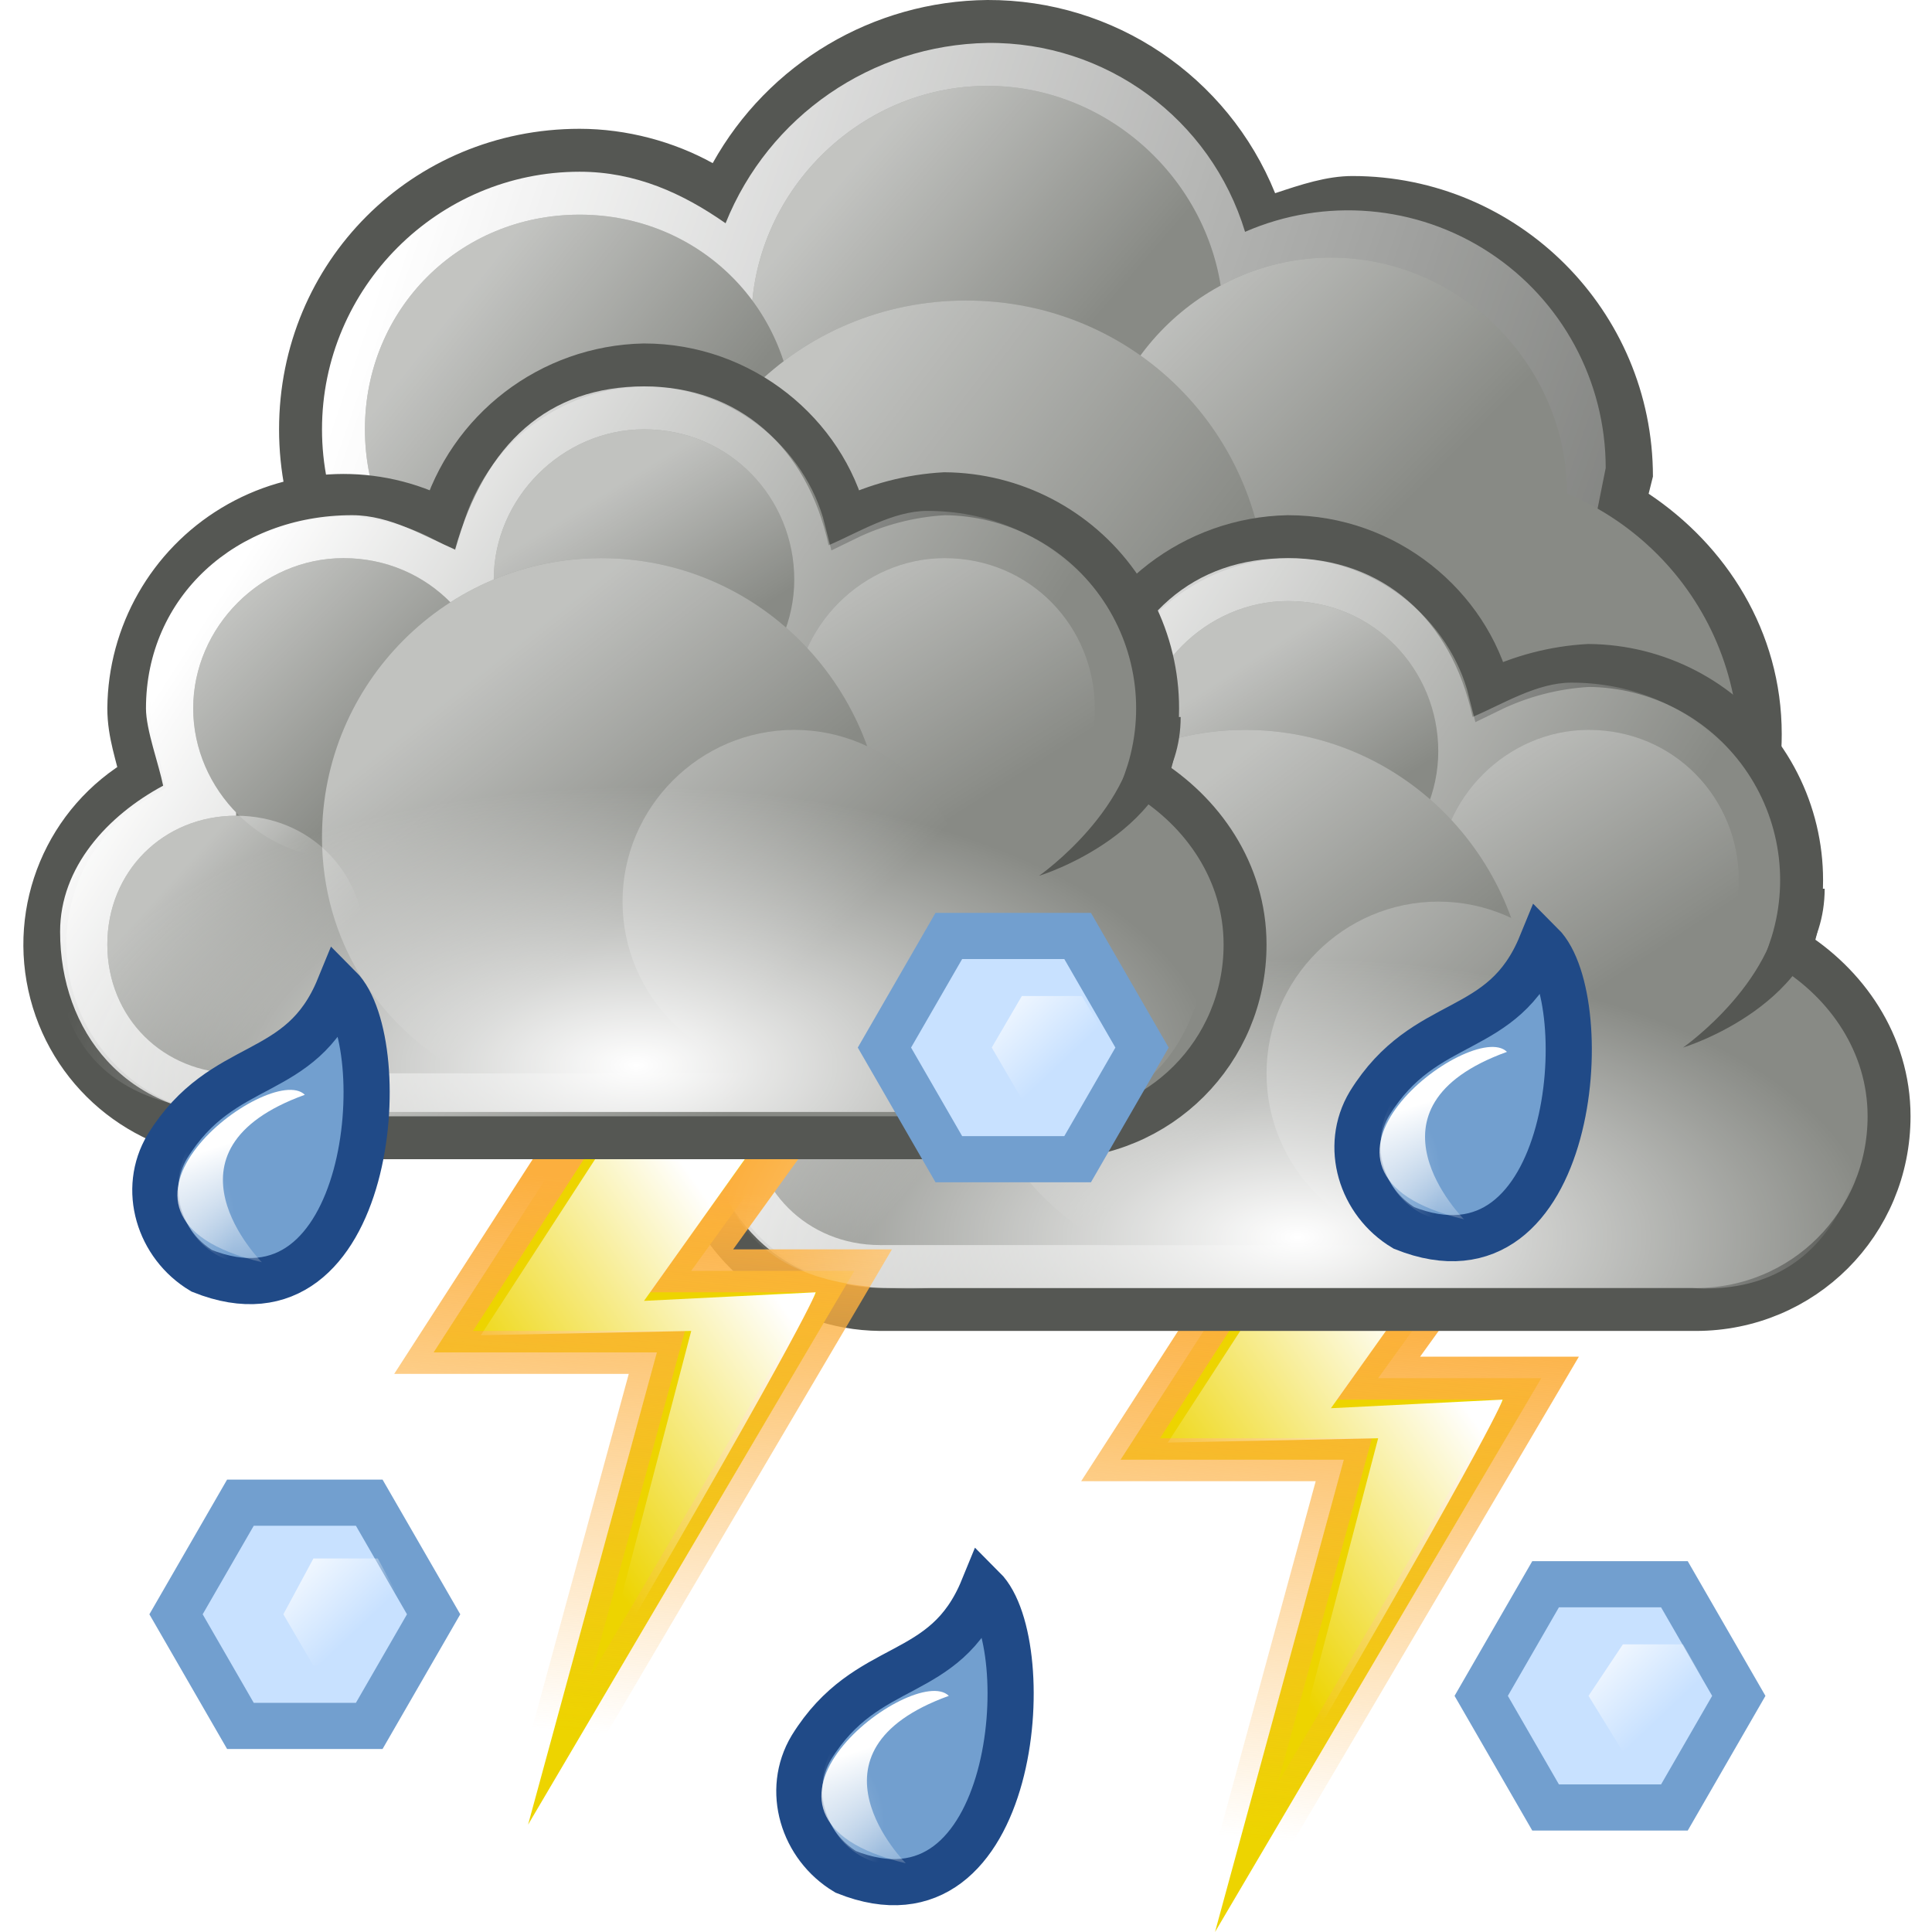
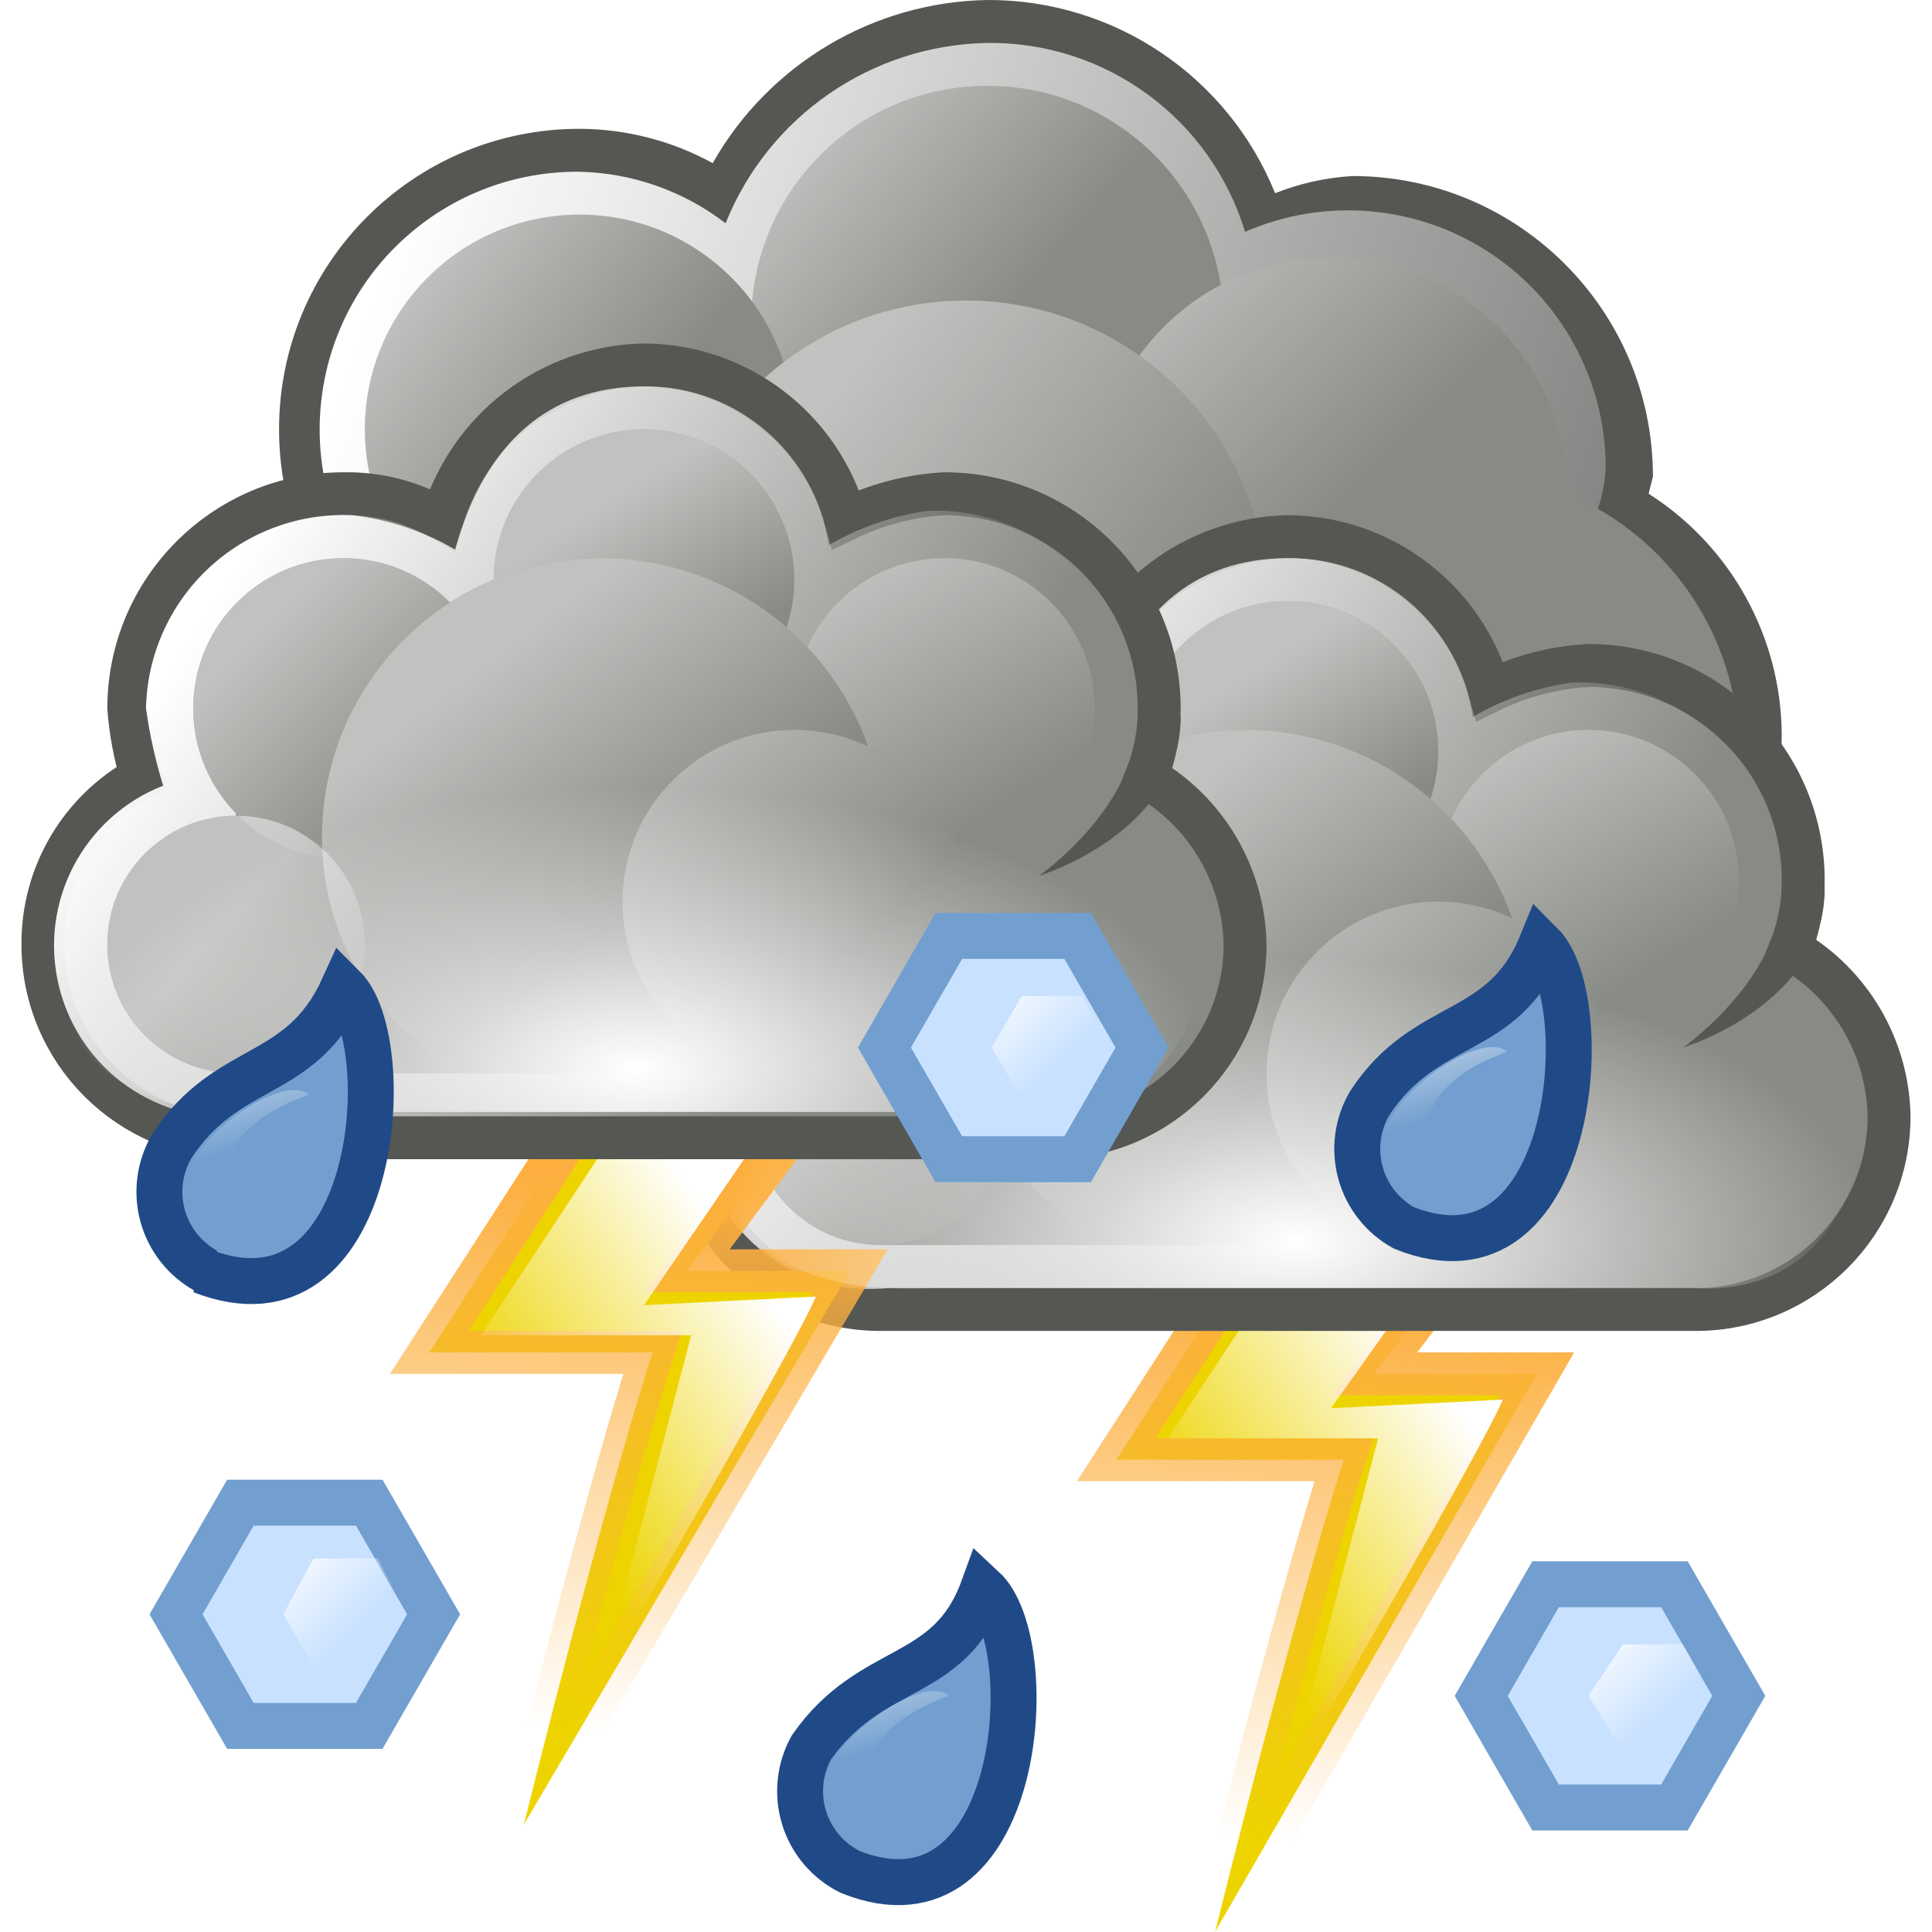
- <svg xmlns="http://www.w3.org/2000/svg" xml:space="preserve" id="svg1306" x="0" y="0" style="enable-background:new 0 0 45 45" version="1.1" viewBox="0 0 45 45">
-   <style>.st2,.st9{fill:#888a85}.st9{stroke:#555753;stroke-miterlimit:2}.st16{fill-rule:evenodd;clip-rule:evenodd;fill:#555753}.st29,.st36{fill:#729fcf;stroke:#204a87;stroke-width:1.075;stroke-miterlimit:2}.st36{fill:#c8e1ff;stroke:#729fcf}</style>
-   <g id="layer1_33_">
-     <g id="g12825_3_" transform="translate(-287 245)">
-       <path id="path12827_3_" d="M310-245a7.4 7.4 0 0 0-6.4 3.8c-.9-.5-2-.8-3.1-.8-3.9 0-7 3.1-7 7s3.1 7 7 7c2.4 0 4.4-1.3 5.7-3.2 1.1.7 2.4 1.2 3.8 1.2.9 0 1.8-.2 2.6-.5a7 7 0 0 0 2 2.2l-.1.4c0 3.9 3.1 7 7 7s7-3.1 7-7c0-2.4-1.3-4.4-3.1-5.6l.1-.4a7 7 0 0 0-7-7c-.6 0-1.2.2-1.8.4a7.2 7.2 0 0 0-6.7-4.5z" style="fill:#555753" />
-       <linearGradient id="path12829_1_" x1="801.1" x2="838.9" y1="-188.2" y2="-175.2" gradientTransform="translate(-505 -51)" gradientUnits="userSpaceOnUse">
-         <stop offset="0" style="stop-color:#fff" />
-         <stop offset="1" style="stop-color:#fff;stop-opacity:0" />
-       </linearGradient>
-       <path id="path12829_3_" d="M310-244a6.7 6.7 0 0 0-6.1 4.2c-1-.7-2.1-1.2-3.4-1.2-3.3 0-6 2.7-6 6s2.7 6 6 6a6 6 0 0 0 5.4-3.5c1.1.9 2.5 1.5 4.1 1.5 1.1 0 2-.3 2.9-.8.4 1 1.1 1.8 1.9 2.4-.2.6-.4 1.2-.4 1.8a6.5 6.5 0 1 0 13 0c0-2.4-1.3-4.3-3.2-5.5l.2-1a6 6 0 0 0-8.4-5.5 6.2 6.2 0 0 0-6-4.4z" style="fill:url(#path12829_1_)" />
-       <path id="path12831_3_" d="M327.5-227.5a6.5 6.5 0 1 1-13 0 6.5 6.5 0 1 1 13 0z" class="st2" />
-       <g id="g12833_3_">
-         <path id="path12835_3_" d="M315.5-237.5c0 3-2.5 5.5-5.5 5.5s-5.5-2.5-5.5-5.5 2.5-5.5 5.5-5.5 5.5 2.5 5.5 5.5z" class="st2" />
-         <linearGradient id="path12837_1_" x1="839.5" x2="845.2" y1="-161.8" y2="-156.9" gradientTransform="matrix(.883 0 0 .883 -434.7 -97.9)" gradientUnits="userSpaceOnUse">
-           <stop offset="0" style="stop-color:#fff" />
-           <stop offset="1" style="stop-color:#fff;stop-opacity:0" />
-         </linearGradient>
-         <path id="path12837_3_" d="M315.5-237.5c0 3-2.5 5.5-5.5 5.5s-5.5-2.5-5.5-5.5 2.5-5.5 5.5-5.5 5.5 2.5 5.5 5.5z" style="opacity:.494;fill:url(#path12837_1_);enable-background:new" />
-       </g>
-       <g id="g12839_3_">
-         <path id="path12841_3_" d="M323.5-233.5c0 3-2.5 5.5-5.5 5.5s-5.5-2.5-5.5-5.5 2.5-5.5 5.5-5.5 5.5 2.5 5.5 5.5z" class="st2" />
-         <linearGradient id="path12843_1_" x1="838.6" x2="844.6" y1="-167" y2="-161.1" gradientTransform="matrix(.912 0 0 .912 -451 -85.8)" gradientUnits="userSpaceOnUse">
-           <stop offset="0" style="stop-color:#fff" />
-           <stop offset="1" style="stop-color:#fff;stop-opacity:0" />
-         </linearGradient>
-         <path id="path12843_3_" d="M323.5-233.5c0 3-2.5 5.5-5.5 5.5s-5.5-2.5-5.5-5.5 2.5-5.5 5.5-5.5 5.5 2.5 5.5 5.5z" style="opacity:.494;fill:url(#path12843_1_);enable-background:new" />
-       </g>
-       <g id="g12845_3_">
-         <path id="path12847_3_" d="M305.5-235c0 2.8-2.2 5-5 5s-5-2.2-5-5 2.2-5 5-5 5 2.2 5 5z" class="st2" />
-         <linearGradient id="path12849_1_" x1="777.6" x2="782" y1="-211.6" y2="-208.1" gradientTransform="matrix(1.143 0 0 1.143 -591.4 4.3)" gradientUnits="userSpaceOnUse">
-           <stop offset="0" style="stop-color:#fff" />
-           <stop offset="1" style="stop-color:#fff;stop-opacity:0" />
-         </linearGradient>
-         <path id="path12849_3_" d="M305.5-235c0 2.8-2.2 5-5 5s-5-2.2-5-5 2.2-5 5-5 5 2.2 5 5z" style="opacity:.494;fill:url(#path12849_1_);enable-background:new" />
-       </g>
-       <g id="g12851_3_">
-         <path id="path12853_3_" d="M316.5-231c0 3.9-3.1 7-7 7s-7-3.1-7-7 3.1-7 7-7 7 3.1 7 7z" class="st2" />
-         <linearGradient id="path12855_1_" x1="802.1" x2="809.7" y1="-190.8" y2="-185" gradientTransform="matrix(1.039 0 0 1.039 -528.4 -36.5)" gradientUnits="userSpaceOnUse">
-           <stop offset="0" style="stop-color:#fff" />
-           <stop offset="1" style="stop-color:#fff;stop-opacity:0" />
-         </linearGradient>
-         <path id="path12855_3_" d="M316.5-231c0 3.9-3.1 7-7 7s-7-3.1-7-7 3.1-7 7-7 7 3.1 7 7z" style="opacity:.494;fill:url(#path12855_1_);enable-background:new" />
-       </g>
-     </g>
-     <g id="g11177_3_" transform="translate(208.9 357.9)">
-       <linearGradient id="path11179_1_" x1="-609.2" x2="-610.3" y1="-124.5" y2="-111.8" gradientTransform="translate(431.5 -203.2)" gradientUnits="userSpaceOnUse">
-         <stop offset="0" style="stop-color:#fcaf3e" />
-         <stop offset="1" style="stop-color:#fcaf3e;stop-opacity:0" />
-       </linearGradient>
-       <path id="path11179_3_" d="m-173.7-330.1-3.1 4.3h3.8l-7.6 12.9 3-11h-5.2l4-6.2h5.1z" style="fill-rule:evenodd;clip-rule:evenodd;fill:#edd400;stroke:url(#path11179_1_)" />
-       <linearGradient id="path11181_1_" x1="-607" x2="-612.7" y1="-126.6" y2="-122.6" gradientTransform="translate(431.9 -199)" gradientUnits="userSpaceOnUse">
-         <stop offset="0" style="stop-color:#fff" />
-         <stop offset="1" style="stop-color:#fff;stop-opacity:0" />
-       </linearGradient>
-       <path id="path11181_3_" d="m-174.2-330.3-3.7 5.2 4-.2s-.1.5-5 8.9l2.1-8-4.9.1 3.7-5.7 3.8-.3z" style="fill-rule:evenodd;clip-rule:evenodd;fill:url(#path11181_1_)" />
-     </g>
-     <g id="g12857_6_" transform="translate(-215 253)">
-       <path id="path12859_6_" d="M245-240.5a5 5 0 0 0-4.7 3.6 5 5 0 0 0-7.3 4.4c0 .6.2 1.1.3 1.6a4.5 4.5 0 0 0 2.2 8.4h19c2.5 0 4.5-2 4.5-4.5 0-1.7-1-3.1-2.3-3.9a5 5 0 0 0-4.7-6.6 6 6 0 0 0-2.3.6c-.5-2-2.4-3.6-4.7-3.6z" class="st9" />
-       <linearGradient id="path12861_1_" x1="699.3" x2="713.3" y1="-236.5" y2="-227.5" gradientTransform="translate(-464 1)" gradientUnits="userSpaceOnUse">
-         <stop offset="0" style="stop-color:#fff" />
-         <stop offset="1" style="stop-color:#fff;stop-opacity:0" />
-       </linearGradient>
-       <path id="path12861_6_" d="M245-240c-2.2 0-3.7 1.3-4.4 3.8-.7-.3-1.5-.8-2.4-.8-2.7 0-4.8 1.9-4.8 4.5 0 .5.3 1.3.4 1.8-1.3.7-2.4 1.9-2.4 3.4 0 2.3 1.5 4.3 4.3 4.3H254c2.8 0 4.3-1.9 4.3-4.3 0-1.6-1.1-2.7-2.4-3.4a6 6 0 0 0 .5-1.8c0-2.6-2.1-4.6-4.8-4.6-.8 0-1.6.5-2.3.8-.5-2.3-2.1-3.7-4.3-3.7z" style="fill:url(#path12861_1_)" />
-       <path id="path12863_3_" d="M248.5-235.5c0 1.9-1.6 3.5-3.5 3.5s-3.5-1.6-3.5-3.5 1.6-3.5 3.5-3.5c2 0 3.5 1.6 3.5 3.5z" class="st2" />
-       <linearGradient id="path12865_1_" x1="704.7" x2="706.9" y1="-246.4" y2="-243" gradientTransform="matrix(1.057 0 0 1.057 -500.9 22.9)" gradientUnits="userSpaceOnUse">
-         <stop offset="0" style="stop-color:#fff" />
-         <stop offset="1" style="stop-color:#fff;stop-opacity:0" />
-       </linearGradient>
-       <path id="path12865_3_" d="M248.5-235.5c0 1.9-1.6 3.5-3.5 3.5s-3.5-1.6-3.5-3.5 1.6-3.5 3.5-3.5c2 0 3.5 1.6 3.5 3.5z" style="opacity:.478;fill:url(#path12865_1_);enable-background:new" />
-       <path id="rect12867_6_" d="M235.5-233h20v9h-20z" class="st2" />
-       <path id="path12869_6_" d="M238.5-227c0 1.7-1.3 3-3 3s-3-1.3-3-3 1.3-3 3-3 3 1.3 3 3z" class="st2" />
-       <path id="path12871_6_" d="M255.5-232.5c0 1.9-1.6 3.5-3.5 3.5s-3.5-1.6-3.5-3.5 1.6-3.5 3.5-3.5c2 0 3.5 1.6 3.5 3.5z" class="st2" />
-       <linearGradient id="path12873_1_" x1="703.7" x2="707.1" y1="-248" y2="-242.8" gradientTransform="matrix(1.057 0 0 1.057 -493.9 25.9)" gradientUnits="userSpaceOnUse">
-         <stop offset="0" style="stop-color:#fff" />
-         <stop offset="1" style="stop-color:#fff;stop-opacity:0" />
-       </linearGradient>
-       <path id="path12873_6_" d="M255.5-232.5c0 1.9-1.6 3.5-3.5 3.5s-3.5-1.6-3.5-3.5 1.6-3.5 3.5-3.5c2 0 3.5 1.6 3.5 3.5z" style="opacity:.478;fill:url(#path12873_1_);enable-background:new" />
-       <path id="path12875_6_" d="M241.5-232.5c0 1.9-1.6 3.5-3.5 3.5s-3.5-1.6-3.5-3.5 1.6-3.5 3.5-3.5c2 0 3.5 1.6 3.5 3.5z" class="st2" />
-       <linearGradient id="path12877_1_" x1="703.6" x2="707.1" y1="-246.9" y2="-243.4" gradientTransform="matrix(1.057 0 0 1.057 -507.9 25.9)" gradientUnits="userSpaceOnUse">
-         <stop offset="0" style="stop-color:#fff" />
-         <stop offset="1" style="stop-color:#fff;stop-opacity:0" />
-       </linearGradient>
-       <path id="path12877_6_" d="M241.5-232.5c0 1.9-1.6 3.5-3.5 3.5s-3.5-1.6-3.5-3.5 1.6-3.5 3.5-3.5c2 0 3.5 1.6 3.5 3.5z" style="opacity:.478;fill:url(#path12877_1_);enable-background:new" />
-       <path id="path12879_6_" d="M244-236a6.5 6.5 0 0 0-6.5 6.5c0 2.4 1.3 4.3 3.3 5.5h6.5a6.4 6.4 0 0 0 3.3-5.5c-.1-3.6-3-6.5-6.6-6.5z" class="st2" />
-       <linearGradient id="path12881_1_" x1="706.1" x2="710.1" y1="-234.3" y2="-229.1" gradientTransform="translate(-465 1)" gradientUnits="userSpaceOnUse">
-         <stop offset="0" style="stop-color:#fff" />
-         <stop offset="1" style="stop-color:#fff;stop-opacity:0" />
-       </linearGradient>
-       <path id="path12881_6_" d="M244-236a6.5 6.5 0 0 0-6.5 6.5c0 2.4 1.3 4.4 3.3 5.5h6.5a6.4 6.4 0 0 0 3.3-5.5c-.1-3.6-3-6.5-6.6-6.5z" style="opacity:.478;fill:url(#path12881_1_);enable-background:new" />
-       <linearGradient id="path12883_1_" x1="736.3" x2="739.4" y1="-214" y2="-211.2" gradientTransform="matrix(.906 0 0 .906 -433 -34.7)" gradientUnits="userSpaceOnUse">
-         <stop offset="0" style="stop-color:#fff" />
-         <stop offset="1" style="stop-color:#fff;stop-opacity:0" />
-       </linearGradient>
-       <path id="path12883_6_" d="M238.5-227c0 1.7-1.3 3-3 3s-3-1.3-3-3 1.3-3 3-3 3 1.3 3 3z" style="opacity:.478;fill:url(#path12883_1_);enable-background:new" />
-       <path id="path12885_3_" d="M257.5-232.3c0 2.7-3.3 3.7-3.3 3.7s2.3-1.6 2.3-3.7h1z" class="st16" />
-       <path id="path12887_6_" d="M252.5-228c0 2.2-1.8 4-4 4s-4-1.8-4-4 1.8-4 4-4 4 1.8 4 4z" class="st2" />
-       <linearGradient id="path12889_1_" x1="678.3" x2="682.4" y1="-272.4" y2="-268" gradientTransform="matrix(1.208 0 0 1.208 -574.7 96.4)" gradientUnits="userSpaceOnUse">
-         <stop offset="0" style="stop-color:#fff" />
-         <stop offset="1" style="stop-color:#fff;stop-opacity:0" />
-       </linearGradient>
-       <path id="path12889_6_" d="M252.5-228c0 2.2-1.8 4-4 4s-4-1.8-4-4 1.8-4 4-4 4 1.8 4 4z" style="opacity:.478;fill:url(#path12889_1_);enable-background:new" />
-     </g>
-     <g id="g11183_3_" transform="translate(192.9 354.9)">
-       <linearGradient id="path11185_1_" x1="-577.2" x2="-578.3" y1="-124.1" y2="-111.3" gradientTransform="translate(399.5 -203.2)" gradientUnits="userSpaceOnUse">
-         <stop offset="0" style="stop-color:#fcaf3e" />
-         <stop offset="1" style="stop-color:#fcaf3e;stop-opacity:0" />
-       </linearGradient>
-       <path id="path11185_3_" d="m-173.7-329.6-3.1 4.3h3.8l-7.6 12.9 3-11h-5.2l4-6.2h5.1z" style="fill-rule:evenodd;clip-rule:evenodd;fill:#edd400;stroke:url(#path11185_1_)" />
-       <linearGradient id="path11187_1_" x1="-575" x2="-580.7" y1="-126.1" y2="-122.1" gradientTransform="translate(399.9 -199)" gradientUnits="userSpaceOnUse">
-         <stop offset="0" style="stop-color:#fff" />
-         <stop offset="1" style="stop-color:#fff;stop-opacity:0" />
-       </linearGradient>
-       <path id="path11187_3_" d="m-174.2-329.8-3.7 5.2 4-.2s-.1.5-5 8.9l2.1-8-4.9.1 3.7-5.7 3.8-.3z" style="fill-rule:evenodd;clip-rule:evenodd;fill:url(#path11187_1_)" />
-     </g>
-     <radialGradient id="path13209_1_" cx="-216" cy="111.2" r="14.5" gradientTransform="matrix(.93 0 0 .448 231.1 -21)" gradientUnits="userSpaceOnUse">
-       <stop offset="0" style="stop-color:#fff" />
-       <stop offset="1" style="stop-color:#fff;stop-opacity:0" />
-     </radialGradient>
-     <path id="path13209_3_" d="M30.2 13a5 5 0 0 0-4.5 2.6c-.6-.2-1.2-.4-1.9-.4-2.8 0-5.1 2.1-5.1 4.7 0 .5.1.9.3 1.3-1.5.9-2.5 2.3-2.5 4 0 2.7.7 5 5.2 4.8h17.7c3.1.2 4.1-2.4 4.1-4.7 0-1.7-.8-3-2.3-3.9v-.8c0-2.6-2.3-4.7-5.1-4.7l-1.1.2a5.2 5.2 0 0 0-4.8-3.1z" style="fill:url(#path13209_1_)" />
-     <g id="g12891_3_" transform="translate(-230 249)">
-       <path id="path12893_3_" d="M245-240.5a5 5 0 0 0-4.7 3.6 5 5 0 0 0-7.3 4.4c0 .6.2 1.1.3 1.6a4.5 4.5 0 0 0 2.2 8.4h19c2.5 0 4.5-2 4.5-4.5 0-1.7-1-3.1-2.3-3.9a5 5 0 0 0-4.7-6.6 6 6 0 0 0-2.3.6c-.5-2-2.4-3.6-4.7-3.6z" class="st9" />
-       <linearGradient id="path12895_1_" x1="729.3" x2="743.3" y1="-236.5" y2="-227.5" gradientTransform="translate(-494 1)" gradientUnits="userSpaceOnUse">
-         <stop offset="0" style="stop-color:#fff" />
-         <stop offset="1" style="stop-color:#fff;stop-opacity:0" />
-       </linearGradient>
-       <path id="path12895_3_" d="M245-240c-2.2 0-3.7 1.3-4.4 3.8-.7-.3-1.5-.8-2.4-.8-2.7 0-4.8 1.9-4.8 4.5 0 .5.3 1.3.4 1.8-1.3.7-2.4 1.9-2.4 3.4 0 2.3 1.5 4.3 4.3 4.3H254c2.8 0 4.3-1.9 4.3-4.3 0-1.6-1.1-2.7-2.4-3.4a6 6 0 0 0 .5-1.8c0-2.6-2.1-4.6-4.8-4.6-.8 0-1.6.5-2.3.8-.5-2.3-2.1-3.7-4.3-3.7z" style="fill:url(#path12895_1_)" />
-       <path id="path12897_3_" d="M248.5-235.5c0 1.9-1.6 3.5-3.5 3.5s-3.5-1.6-3.5-3.5 1.6-3.5 3.5-3.5c2 0 3.5 1.6 3.5 3.5z" class="st2" />
-       <linearGradient id="path12899_1_" x1="734.8" x2="736.9" y1="-246.4" y2="-243" gradientTransform="matrix(1.057 0 0 1.057 -532.6 22.9)" gradientUnits="userSpaceOnUse">
-         <stop offset="0" style="stop-color:#fff" />
-         <stop offset="1" style="stop-color:#fff;stop-opacity:0" />
-       </linearGradient>
-       <path id="path12899_3_" d="M248.5-235.5c0 1.9-1.6 3.5-3.5 3.5s-3.5-1.6-3.5-3.5 1.6-3.5 3.5-3.5c2 0 3.5 1.6 3.5 3.5z" style="opacity:.478;fill:url(#path12899_1_);enable-background:new" />
-       <path id="rect12901_3_" d="M235.5-233h20v9h-20z" class="st2" />
-       <path id="path12903_3_" d="M238.5-227c0 1.7-1.3 3-3 3s-3-1.3-3-3 1.3-3 3-3 3 1.3 3 3z" class="st2" />
-       <path id="path12905_3_" d="M255.5-232.5c0 1.9-1.6 3.5-3.5 3.5s-3.5-1.6-3.5-3.5 1.6-3.5 3.5-3.5c2 0 3.5 1.6 3.5 3.5z" class="st2" />
-       <linearGradient id="path12907_1_" x1="733.8" x2="737.1" y1="-248" y2="-242.8" gradientTransform="matrix(1.057 0 0 1.057 -525.6 25.9)" gradientUnits="userSpaceOnUse">
-         <stop offset="0" style="stop-color:#fff" />
-         <stop offset="1" style="stop-color:#fff;stop-opacity:0" />
-       </linearGradient>
-       <path id="path12907_3_" d="M255.5-232.5c0 1.9-1.6 3.5-3.5 3.5s-3.5-1.6-3.5-3.5 1.6-3.5 3.5-3.5c2 0 3.5 1.6 3.5 3.5z" style="opacity:.478;fill:url(#path12907_1_);enable-background:new" />
-       <path id="path12909_3_" d="M241.5-232.5c0 1.9-1.6 3.5-3.5 3.5s-3.5-1.6-3.5-3.5 1.6-3.5 3.5-3.5c2 0 3.5 1.6 3.5 3.5z" class="st2" />
-       <linearGradient id="path12911_1_" x1="733.6" x2="737.1" y1="-246.9" y2="-243.4" gradientTransform="matrix(1.057 0 0 1.057 -539.6 25.9)" gradientUnits="userSpaceOnUse">
-         <stop offset="0" style="stop-color:#fff" />
-         <stop offset="1" style="stop-color:#fff;stop-opacity:0" />
-       </linearGradient>
-       <path id="path12911_3_" d="M241.5-232.5c0 1.9-1.6 3.5-3.5 3.5s-3.5-1.6-3.5-3.5 1.6-3.5 3.5-3.5c2 0 3.5 1.6 3.5 3.5z" style="opacity:.478;fill:url(#path12911_1_);enable-background:new" />
-       <path id="path12913_3_" d="M244-236a6.5 6.5 0 0 0-6.5 6.5c0 2.4 1.3 4.3 3.3 5.5h6.5a6.4 6.4 0 0 0 3.3-5.5c-.1-3.6-3-6.5-6.6-6.5z" class="st2" />
-       <linearGradient id="path12915_1_" x1="736.1" x2="740.2" y1="-234.3" y2="-229.1" gradientTransform="translate(-495 1)" gradientUnits="userSpaceOnUse">
-         <stop offset="0" style="stop-color:#fff" />
-         <stop offset="1" style="stop-color:#fff;stop-opacity:0" />
-       </linearGradient>
-       <path id="path12915_3_" d="M244-236a6.5 6.5 0 0 0-6.5 6.5c0 2.4 1.3 4.4 3.3 5.5h6.5a6.4 6.4 0 0 0 3.3-5.5c-.1-3.6-3-6.5-6.6-6.5z" style="opacity:.478;fill:url(#path12915_1_);enable-background:new" />
-       <linearGradient id="path12917_1_" x1="766.3" x2="769.4" y1="-214" y2="-211.2" gradientTransform="matrix(.906 0 0 .906 -460.2 -34.7)" gradientUnits="userSpaceOnUse">
-         <stop offset="0" style="stop-color:#fff" />
-         <stop offset="1" style="stop-color:#fff;stop-opacity:0" />
-       </linearGradient>
-       <path id="path12917_3_" d="M238.5-227c0 1.7-1.3 3-3 3s-3-1.3-3-3 1.3-3 3-3 3 1.3 3 3z" style="opacity:.478;fill:url(#path12917_1_);enable-background:new" />
-       <path id="path12919_3_" d="M257.5-232.3c0 2.7-3.3 3.7-3.3 3.7s2.3-1.6 2.3-3.7h1z" class="st16" />
-       <path id="path12921_3_" d="M252.5-228c0 2.2-1.8 4-4 4s-4-1.8-4-4 1.8-4 4-4 4 1.8 4 4z" class="st2" />
-       <linearGradient id="path12923_1_" x1="708.3" x2="712.4" y1="-272.4" y2="-268" gradientTransform="matrix(1.208 0 0 1.208 -611 96.4)" gradientUnits="userSpaceOnUse">
-         <stop offset="0" style="stop-color:#fff" />
-         <stop offset="1" style="stop-color:#fff;stop-opacity:0" />
-       </linearGradient>
-       <path id="path12923_3_" d="M252.5-228c0 2.2-1.8 4-4 4s-4-1.8-4-4 1.8-4 4-4 4 1.8 4 4z" style="opacity:.478;fill:url(#path12923_1_);enable-background:new" />
-     </g>
-     <radialGradient id="path11418_1_" cx="-216" cy="111.2" r="14.5" gradientTransform="matrix(.93 0 0 .448 215.7 -25)" gradientUnits="userSpaceOnUse">
-       <stop offset="0" style="stop-color:#fff" />
-       <stop offset="1" style="stop-color:#fff;stop-opacity:0" />
-     </radialGradient>
-     <path id="path11418_3_" d="M14.7 9a5 5 0 0 0-4.5 2.6c-.6-.2-1.2-.4-1.9-.4-2.8 0-5.1 2.1-5.1 4.7 0 .5.1.9.3 1.3a4.7 4.7 0 0 0-2.3 3.9c0 2.7.7 5 5.2 4.8h17.7c3.1.2 4.1-2.4 4.1-4.7 0-1.7-.8-3-2.3-3.9v-.8c0-2.6-2.3-4.7-5.1-4.7l-1.1.2c-.9-1.7-2.8-3-5-3z" style="fill:url(#path11418_1_)" />
-     <g id="g12227_8_" transform="translate(-203 271)">
-       <path id="path12229_8_" d="M222.7-227.4c-1-.6-1.4-1.9-.8-2.9 1.3-2.1 3.1-1.5 4-3.7 1.3 1.3.8 8.2-3.2 6.6z" class="st29" />
-       <radialGradient id="path12231_1_" cx="3561.7" cy="244.4" r="21.7" gradientTransform="matrix(.07 .042 -.062 .11 -12.6 -404.1)" gradientUnits="userSpaceOnUse">
-         <stop offset="0" style="stop-color:#fff" />
-         <stop offset="1" style="stop-color:#fff;stop-opacity:0" />
-       </radialGradient>
-       <path id="path12231_8_" d="M225.4-228.5c-.5.9-1.6 1.2-2.4.7-.8-.5-1.1-1.6-.6-2.5s2.6-.5 3.3-2.3c.8.5.2 3.2-.3 4.1z" style="opacity:.461;fill:url(#path12231_1_);enable-background:new" />
-       <linearGradient id="path12233_1_" x1="799.2" x2="819.7" y1="-2826.1" y2="-2847.6" gradientTransform="matrix(-.054 .103 -.093 -.06 3.6 -482.2)" gradientUnits="userSpaceOnUse">
-         <stop offset="0" style="stop-color:#fff" />
-         <stop offset="1" style="stop-color:#fff;stop-opacity:0" />
-       </linearGradient>
-       <path id="path12233_22_" d="M224.1-227.6c-4.6-1.1.2-4.7 1-3.9-3.6 1.3-1 3.9-1 3.9z" style="fill:url(#path12233_1_)" />
-     </g>
-     <g id="g12191_8_" transform="translate(-223 261)">
-       <path id="path12193_8_" d="M227.7-231.4c-1-.6-1.4-1.9-.8-2.9 1.3-2.1 3.1-1.5 4-3.7 1.3 1.3.8 8.2-3.2 6.6z" class="st29" />
-       <radialGradient id="path12195_1_" cx="3630.7" cy="196.8" r="21.7" gradientTransform="matrix(.07 .042 -.062 .11 -15.5 -405.8)" gradientUnits="userSpaceOnUse">
-         <stop offset="0" style="stop-color:#fff" />
-         <stop offset="1" style="stop-color:#fff;stop-opacity:0" />
-       </radialGradient>
-       <path id="path12195_8_" d="M230.4-232.5c-.5.9-1.6 1.2-2.4.7-.8-.5-1.1-1.6-.6-2.5s2.6-.5 3.3-2.3c.8.5.2 3.2-.3 4.1z" style="opacity:.461;fill:url(#path12195_1_);enable-background:new" />
-       <linearGradient id="path12197_1_" x1="786.7" x2="807.2" y1="-2849.7" y2="-2871.2" gradientTransform="matrix(-.054 .103 -.093 -.06 5.8 -486.4)" gradientUnits="userSpaceOnUse">
-         <stop offset="0" style="stop-color:#fff" />
-         <stop offset="1" style="stop-color:#fff;stop-opacity:0" />
-       </linearGradient>
-       <path id="path12197_8_" d="M229.1-231.6c-4.6-1.1.2-4.7 1-3.9-3.6 1.3-1 3.9-1 3.9z" style="fill:url(#path12197_1_)" />
-     </g>
-     <g id="g12239_22_" transform="translate(-194 268)">
-       <path id="path12241_22_" d="M226.7-239.4c-1-.6-1.4-1.9-.8-2.9 1.3-2.1 3.1-1.5 4-3.7 1.3 1.3.8 8.2-3.2 6.6z" class="st29" />
-       <radialGradient id="path12243_1_" cx="3514" cy="146" r="21.7" gradientTransform="matrix(.07 .042 -.062 .11 -11.4 -403.4)" gradientUnits="userSpaceOnUse">
-         <stop offset="0" style="stop-color:#fff" />
-         <stop offset="1" style="stop-color:#fff;stop-opacity:0" />
-       </radialGradient>
-       <path id="path12243_8_" d="M229.4-240.5c-.5.9-1.6 1.2-2.4.7-.8-.5-1.1-1.6-.6-2.5s2.6-.5 3.3-2.3c.8.5.2 3.2-.3 4.1z" style="opacity:.461;fill:url(#path12243_1_);enable-background:new" />
-       <linearGradient id="path12245_1_" x1="675" x2="695.5" y1="-2808" y2="-2829.4" gradientTransform="matrix(-.054 .103 -.093 -.06 2.7 -480.4)" gradientUnits="userSpaceOnUse">
-         <stop offset="0" style="stop-color:#fff" />
-         <stop offset="1" style="stop-color:#fff;stop-opacity:0" />
-       </linearGradient>
-       <path id="path12245_8_" d="M228.1-239.6c-4.6-1.1.2-4.7 1-3.9-3.6 1.3-1 3.9-1 3.9z" style="fill:url(#path12245_1_)" />
-     </g>
-     <path d="M39 36.9h-3l-1.5 2.6 1.5 2.6h3l1.5-2.6z" class="st36" />
-     <linearGradient id="SVGID_1_" x1="37" x2="38.8" y1="12" y2="10.1" gradientTransform="matrix(1 0 0 -1 0 50)" gradientUnits="userSpaceOnUse">
-       <stop offset="0" style="stop-color:#fff" />
-       <stop offset="1" style="stop-color:#fff;stop-opacity:0" />
+ <svg xmlns="http://www.w3.org/2000/svg" xmlns:xlink="http://www.w3.org/1999/xlink" viewBox="0 0 45 45">
+   <defs>
+     <linearGradient id="a" x1="801.1" x2="838.9" y1="234.2" y2="221.2" gradientTransform="matrix(1 0 0 -1 -792 240)" gradientUnits="userSpaceOnUse">
+       <stop offset="0" stop-color="#fff" />
+       <stop offset="1" stop-color="#fff" stop-opacity="0" />
    </linearGradient>
-     <path d="M39.2 38.3h-1.4l-.8 1.2.8 1.3h1.4l.7-1.3z" style="fill:url(#SVGID_1_)" />
-     <path d="M25.1 21.8h-3l-1.5 2.6 1.5 2.6h3l1.5-2.6z" class="st36" />
-     <linearGradient id="SVGID_2_" x1="23" x2="24.8" y1="27.2" y2="25.3" gradientTransform="matrix(1 0 0 -1 0 50)" gradientUnits="userSpaceOnUse">
-       <stop offset="0" style="stop-color:#fff" />
-       <stop offset="1" style="stop-color:#fff;stop-opacity:0" />
+     <linearGradient xlink:href="#a" id="b" x1="849.7" x2="855.4" y1="208.2" y2="203.3" gradientTransform="matrix(.88 0 0 -.88 -730.7 188)" />
+     <linearGradient xlink:href="#a" id="c" x1="846.1" x2="852" y1="213.3" y2="207.3" gradientTransform="matrix(.91 0 0 -.91 -745 201.4)" />
+     <linearGradient xlink:href="#a" id="d" x1="768" x2="772.4" y1="257.2" y2="253.7" gradientTransform="matrix(1.14 0 0 -1.14 -867.4 301.4)" />
+     <linearGradient xlink:href="#a" id="e" x1="799.2" x2="806.9" y1="236.7" y2="230.9" gradientTransform="matrix(1.04 0 0 -1.04 -812.5 256.1)" />
+     <linearGradient id="f" x1="-609.2" x2="-610.3" y1="170.5" y2="157.8" gradientTransform="matrix(1 0 0 -1 640.4 200.7)" gradientUnits="userSpaceOnUse">
+       <stop offset="0" stop-color="#fcaf3e" />
+       <stop offset="1" stop-color="#fcaf3e" stop-opacity="0" />
    </linearGradient>
-     <path d="M25.2 23.2h-1.4l-.7 1.2.7 1.2h1.4l.7-1.2z" style="fill:url(#SVGID_2_)" />
-     <path d="M8.6 35h-3l-1.5 2.6 1.5 2.6h3l1.5-2.6z" class="st36" />
-     <linearGradient id="SVGID_3_" x1="6.6" x2="8.4" y1="14" y2="12.1" gradientTransform="matrix(1 0 0 -1 0 50)" gradientUnits="userSpaceOnUse">
-       <stop offset="0" style="stop-color:#fff" />
-       <stop offset="1" style="stop-color:#fff;stop-opacity:0" />
-     </linearGradient>
-     <path d="M8.8 36.3H7.3l-.7 1.3.7 1.2h1.5l.7-1.2z" style="fill:url(#SVGID_3_)" />
-   </g>
+     <linearGradient xlink:href="#a" id="g" x1="-607" x2="-612.7" y1="172.6" y2="168.6" gradientTransform="matrix(1 0 0 -1 640.7 205)" />
+     <linearGradient xlink:href="#a" id="h" x1="699.3" x2="713.3" y1="282.5" y2="273.4" gradientTransform="matrix(1 0 0 -1 -679 300)" />
+     <linearGradient xlink:href="#a" id="i" x1="700.6" x2="702.8" y1="292.3" y2="288.9" gradientTransform="matrix(1.06 0 0 -1.06 -711.5 324.3)" />
+     <linearGradient xlink:href="#a" id="j" x1="699.6" x2="702.9" y1="293.8" y2="288.6" gradientTransform="matrix(1.06 0 0 -1.06 -704.5 327.3)" />
+     <linearGradient xlink:href="#a" id="k" x1="699.5" x2="702.9" y1="292.8" y2="289.3" gradientTransform="matrix(1.06 0 0 -1.06 -718.5 327.3)" />
+     <linearGradient xlink:href="#a" id="l" x1="706.1" x2="710.1" y1="280.3" y2="275.1" gradientTransform="matrix(1 0 0 -1 -680 300)" />
+     <linearGradient xlink:href="#a" id="m" x1="744.3" x2="747.4" y1="260.3" y2="257.5" gradientTransform="matrix(.91 0 0 -.91 -655.3 260.3)" />
+     <linearGradient xlink:href="#a" id="n" x1="665.1" x2="669.2" y1="317.9" y2="313.5" gradientTransform="matrix(1.21 0 0 -1.21 -773.8 404.3)" />
+     <linearGradient xlink:href="#f" id="o" x1="-577.2" x2="-578.3" y1="170.1" y2="157.3" gradientTransform="matrix(1 0 0 -1 592.4 197.7)" />
+     <linearGradient xlink:href="#a" id="p" x1="-575" x2="-580.7" y1="172.1" y2="168.1" gradientTransform="matrix(1 0 0 -1 592.7 202)" />
+     <linearGradient xlink:href="#a" id="r" x1="729.3" x2="743.3" y1="282.5" y2="273.4" gradientTransform="matrix(1 0 0 -1 -724 296)" />
+     <linearGradient xlink:href="#a" id="s" x1="730.6" x2="732.8" y1="292.3" y2="288.9" gradientTransform="matrix(1.06 0 0 -1.06 -758.3 320.3)" />
+     <linearGradient xlink:href="#a" id="t" x1="729.6" x2="733" y1="293.8" y2="288.6" gradientTransform="matrix(1.06 0 0 -1.06 -751.3 323.3)" />
+     <linearGradient xlink:href="#a" id="u" x1="729.5" x2="733" y1="292.8" y2="289.3" gradientTransform="matrix(1.06 0 0 -1.06 -765.3 323.3)" />
+     <linearGradient xlink:href="#a" id="v" x1="736.1" x2="740.1" y1="280.3" y2="275.1" gradientTransform="matrix(1 0 0 -1 -725 296)" />
+     <linearGradient xlink:href="#a" id="w" x1="774.4" x2="777.5" y1="260.3" y2="257.5" gradientTransform="matrix(.91 0 0 -.91 -697.5 256.2)" />
+     <linearGradient xlink:href="#a" id="x" x1="695.1" x2="699.2" y1="317.9" y2="313.5" gradientTransform="matrix(1.21 0 0 -1.21 -825 400.3)" />
+     <linearGradient xlink:href="#a" id="aa" x1="341" x2="361.5" y1="3478.6" y2="3500.1" gradientTransform="matrix(-.05 .1 .09 .06 -284.4 -202.9)" />
+     <linearGradient xlink:href="#a" id="ac" x1="328.5" x2="349.1" y1="3502.1" y2="3523.6" gradientTransform="matrix(-.05 .1 .09 .06 -302.3 -217)" />
+     <linearGradient xlink:href="#a" id="ae" x1="216.9" x2="237.4" y1="3460.4" y2="3481.9" gradientTransform="matrix(-.05 .1 .09 .06 -276.4 -204)" />
+     <linearGradient xlink:href="#a" id="af" x1="37" x2="38.8" y1="28" y2="29.9" gradientTransform="translate(0 10)" />
+     <linearGradient xlink:href="#a" id="ag" x1="23" x2="24.8" y1="12.8" y2="14.7" gradientTransform="translate(0 10)" />
+     <linearGradient xlink:href="#a" id="ah" x1="6.5" x2="8.4" y1="26" y2="27.9" gradientTransform="translate(0 10)" />
+     <radialGradient xlink:href="#a" id="q" cx="-210.3" cy="-61.5" r="14.5" gradientTransform="matrix(.93 0 0 -.45 225.8 1.2)" />
+     <radialGradient xlink:href="#a" id="y" cx="-210.3" cy="-61.5" r="14.5" gradientTransform="matrix(.93 0 0 -.45 210.4 -2.8)" />
+     <radialGradient xlink:href="#a" id="z" cx="4284" cy="129.6" r="21.7" gradientTransform="matrix(.07 .04 .06 -.11 -289.8 -122.2)" />
+     <radialGradient xlink:href="#a" id="ab" cx="4353" cy="177.2" r="21.7" gradientTransform="matrix(.07 .04 .06 -.11 -312.7 -133.9)" />
+     <radialGradient xlink:href="#a" id="ad" cx="4236.3" cy="228" r="21.7" gradientTransform="matrix(.07 .04 .06 -.11 -279.6 -124.5)" />
+     <style>.q{fill:#555753}.c,.j{fill:#888a85}.q{fill-rule:evenodd}.j{stroke:#555753}.ad,.ak,.j{stroke-miterlimit:2}.ad,.ak{fill:#729fcf;stroke:#204a87;stroke-width:1.07px}.ak{fill:#c8e1ff;stroke:#729fcf}</style>
+   </defs>
+   <path d="M23 0a7.5 7.5 0 0 0-6.4 3.8 6.5 6.5 0 0 0-3.1-.8 7 7 0 0 0 0 14 6.9 6.9 0 0 0 5.7-3.2A7.1 7.1 0 0 0 23 15a7.5 7.5 0 0 0 2.6-.5 7 7 0 0 0 2 2.2l-.1.4a7 7 0 0 0 14 0 6.7 6.7 0 0 0-3.1-5.6l.1-.4a7 7 0 0 0-7-7 5.8 5.8 0 0 0-1.8.4A7.2 7.2 0 0 0 23 0Z" style="fill:#555753" />
+   <path d="M23 1a6.7 6.7 0 0 0-6.1 4.2A5.8 5.8 0 0 0 13.5 4a6 6 0 1 0 5.4 8.5A6.4 6.4 0 0 0 23 14a5.7 5.7 0 0 0 2.9-.8 5.7 5.7 0 0 0 1.9 2.4 5.8 5.8 0 0 0-.4 1.8 6.5 6.5 0 1 0 9.8-5.5 3.5 3.5 0 0 0 .2-1A6 6 0 0 0 29 5.4 6.2 6.2 0 0 0 23 1Z" style="fill:url(#a)" />
+   <path d="M40.5 17.5a6.5 6.5 0 0 1-13 0 6.5 6.5 0 0 1 13 0ZM28.5 7.5a5.5 5.5 0 0 1-11 0 5.5 5.5 0 0 1 11 0Z" class="c" />
+   <path d="M28.5 7.5a5.5 5.5 0 0 1-11 0 5.5 5.5 0 0 1 11 0Z" style="fill:url(#b);isolation:isolate;opacity:.49" />
+   <path d="M36.5 11.5a5.5 5.5 0 1 1-11 0 5.5 5.5 0 1 1 11 0Z" class="c" />
+   <path d="M36.5 11.5a5.5 5.5 0 1 1-11 0 5.5 5.5 0 1 1 11 0Z" style="fill:url(#c);isolation:isolate;opacity:.49" />
+   <path d="M18.5 10a5 5 0 1 1-5-5 5 5 0 0 1 5 5Z" class="c" />
+   <path d="M18.5 10a5 5 0 1 1-5-5 5 5 0 0 1 5 5Z" style="fill:url(#d);isolation:isolate;opacity:.49" />
+   <path d="M29.5 14a7 7 0 0 1-14 0 7 7 0 0 1 14 0Z" class="c" />
+   <path d="M29.5 14a7 7 0 0 1-14 0 7 7 0 0 1 14 0Z" style="fill:url(#e);isolation:isolate;opacity:.49" />
+   <path d="M35.2 27.8 32 32h3.8L28.3 45c2-8 3-11 3-11H26l4-6.2Z" style="stroke:url(#f);fill-rule:evenodd;fill:#edd400" />
+   <path d="M34.7 27.6 31 32.8l4-.2s-.1.5-5 8.9l2.1-8h-4.9l3.7-5.6Z" style="fill:url(#g);fill-rule:evenodd" />
+   <path d="M30 12.5a5 5 0 0 0-4.7 3.6 4.4 4.4 0 0 0-2.3-.6 5 5 0 0 0-5 5 7.6 7.6 0 0 0 .3 1.6A4.4 4.4 0 0 0 16 26a4.5 4.5 0 0 0 4.5 4.5h19A4.5 4.5 0 0 0 44 26a4.6 4.6 0 0 0-2.3-3.9 4.2 4.2 0 0 0 .3-1.6 5 5 0 0 0-5-5 6 6 0 0 0-2.3.6 4.9 4.9 0 0 0-4.7-3.6Z" class="j" />
+   <path d="M30 13c-2.2 0-3.7 1.3-4.4 3.8a6.2 6.2 0 0 0-2.4-.8 4.6 4.6 0 0 0-4.8 4.5 11.6 11.6 0 0 0 .4 1.8 4 4 0 0 0 1.9 7.7H39a4 4 0 0 0 4.3-4.3 4 4 0 0 0-2.4-3.4 6 6 0 0 0 .5-1.8 4.6 4.6 0 0 0-4.8-4.6 6.3 6.3 0 0 0-2.3.8A4.3 4.3 0 0 0 30 13Z" style="fill:url(#h)" />
+   <path d="M33.5 17.5A3.5 3.5 0 1 1 30 14a3.5 3.5 0 0 1 3.5 3.5Z" class="c" />
+   <path d="M33.5 17.5A3.5 3.5 0 1 1 30 14a3.5 3.5 0 0 1 3.5 3.5Z" style="fill:url(#i);opacity:.48;isolation:isolate" />
+   <path d="M20.5 20h20v9h-20z" class="c" />
+   <path d="M23.5 26a3 3 0 1 1-3-3 3 3 0 0 1 3 3ZM40.5 20.5A3.5 3.5 0 1 1 37 17a3.5 3.5 0 0 1 3.5 3.5Z" class="c" />
+   <path d="M40.5 20.5A3.5 3.5 0 1 1 37 17a3.5 3.5 0 0 1 3.5 3.5Z" style="fill:url(#j);opacity:.48;isolation:isolate" />
+   <path d="M26.5 20.5A3.5 3.5 0 1 1 23 17a3.5 3.5 0 0 1 3.5 3.5Z" class="c" />
+   <path d="M26.5 20.5A3.5 3.5 0 1 1 23 17a3.5 3.5 0 0 1 3.5 3.5Z" style="fill:url(#k);opacity:.48;isolation:isolate" />
+   <path d="M29 17a6.5 6.5 0 0 0-6.5 6.5 6.3 6.3 0 0 0 3.3 5.5h6.5a6.4 6.4 0 0 0 3.3-5.5A6.6 6.6 0 0 0 29 17Z" class="c" />
+   <path d="M29 17a6.5 6.5 0 0 0-6.5 6.5 6.2 6.2 0 0 0 3.3 5.5h6.5a6.4 6.4 0 0 0 3.3-5.5A6.6 6.6 0 0 0 29 17Z" style="fill:url(#l);opacity:.48;isolation:isolate" />
+   <path d="M23.5 26a3 3 0 1 1-3-3 3 3 0 0 1 3 3Z" style="fill:url(#m);opacity:.48;isolation:isolate" />
+   <path d="M42.5 20.7c0 2.7-3.3 3.7-3.3 3.7s2.3-1.6 2.3-3.7Z" class="q" />
+   <path d="M37.5 25a4 4 0 1 1-4-4 4 4 0 0 1 4 4Z" class="c" />
+   <path d="M37.5 25a4 4 0 1 1-4-4 4 4 0 0 1 4 4Z" style="fill:url(#n);opacity:.48;isolation:isolate" />
+   <path d="M19.2 25.3 16 29.6h3.8l-7.6 12.9c2-8 3-11 3-11H10l4-6.2Z" style="stroke:url(#o);fill-rule:evenodd;fill:#edd400" />
+   <path d="M18.7 25 15 30.4l4-.2s-.1.5-5 8.9l2.1-8h-4.9l3.7-5.6Z" style="fill:url(#p);fill-rule:evenodd" />
+   <path d="M30.2 13a5 5 0 0 0-4.5 2.6 5.8 5.8 0 0 0-1.9-.4 5 5 0 0 0-5.1 4.7 2.8 2.8 0 0 0 .3 1.3 4.7 4.7 0 0 0-2.5 4c0 2.7.7 5 5.2 4.8h17.7c3.1.2 4.1-2.4 4.1-4.7a4.3 4.3 0 0 0-2.3-3.9v-.8a5 5 0 0 0-5.1-4.7 4.3 4.3 0 0 0-1.1.2 5.2 5.2 0 0 0-4.8-3.1Z" style="fill:url(#q)" />
+   <path d="M15 8.5a5 5 0 0 0-4.7 3.6 4.4 4.4 0 0 0-2.3-.6 5 5 0 0 0-5 5 7.6 7.6 0 0 0 .3 1.6A4.4 4.4 0 0 0 1 22a4.5 4.5 0 0 0 4.5 4.5h19A4.5 4.5 0 0 0 29 22a4.6 4.6 0 0 0-2.3-3.9 4.2 4.2 0 0 0 .3-1.6 5 5 0 0 0-5-5 6 6 0 0 0-2.3.6A4.9 4.9 0 0 0 15 8.5Z" class="j" />
+   <path d="M15 9c-2.2 0-3.7 1.3-4.4 3.8a6.2 6.2 0 0 0-2.4-.8 4.6 4.6 0 0 0-4.8 4.5 11.6 11.6 0 0 0 .4 1.8A4 4 0 0 0 5.7 26H24a4 4 0 0 0 4.3-4.3 4 4 0 0 0-2.4-3.4 6 6 0 0 0 .5-1.8 4.6 4.6 0 0 0-4.8-4.6 6.3 6.3 0 0 0-2.3.8A4.3 4.3 0 0 0 15 9Z" style="fill:url(#r)" />
+   <path d="M18.5 13.5A3.5 3.5 0 1 1 15 10a3.5 3.5 0 0 1 3.5 3.5Z" class="c" />
+   <path d="M18.5 13.5A3.5 3.5 0 1 1 15 10a3.5 3.5 0 0 1 3.5 3.5Z" style="fill:url(#s);opacity:.48;isolation:isolate" />
+   <path d="M5.5 16h20v9h-20z" class="c" />
+   <path d="M8.5 22a3 3 0 0 1-3 3 3 3 0 0 1 0-6 3 3 0 0 1 3 3ZM25.5 16.5A3.5 3.5 0 1 1 22 13a3.5 3.5 0 0 1 3.5 3.5Z" class="c" />
+   <path d="M25.5 16.5A3.5 3.5 0 1 1 22 13a3.5 3.5 0 0 1 3.5 3.5Z" style="fill:url(#t);opacity:.48;isolation:isolate" />
+   <path d="M11.5 16.5A3.5 3.5 0 0 1 8 20a3.5 3.5 0 0 1 0-7 3.5 3.5 0 0 1 3.5 3.5Z" class="c" />
+   <path d="M11.5 16.5A3.5 3.5 0 0 1 8 20a3.5 3.5 0 0 1 0-7 3.5 3.5 0 0 1 3.5 3.5Z" style="fill:url(#u);opacity:.48;isolation:isolate" />
+   <path d="M14 13a6.5 6.5 0 0 0-6.5 6.5 6.3 6.3 0 0 0 3.3 5.5h6.5a6.4 6.4 0 0 0 3.3-5.5A6.6 6.6 0 0 0 14 13Z" class="c" />
+   <path d="M14 13a6.5 6.5 0 0 0-6.5 6.5 6.2 6.2 0 0 0 3.3 5.5h6.5a6.4 6.4 0 0 0 3.3-5.5A6.6 6.6 0 0 0 14 13Z" style="fill:url(#v);opacity:.48;isolation:isolate" />
+   <path d="M8.5 22a3 3 0 0 1-3 3 3 3 0 0 1 0-6 3 3 0 0 1 3 3Z" style="fill:url(#w);opacity:.48;isolation:isolate" />
+   <path d="M27.5 16.7c0 2.7-3.3 3.7-3.3 3.7s2.3-1.6 2.3-3.7Z" class="q" />
+   <path d="M22.5 21a4 4 0 1 1-4-4 4 4 0 0 1 4 4Z" class="c" />
+   <path d="M22.5 21a4 4 0 1 1-4-4 4 4 0 0 1 4 4Z" style="fill:url(#x);opacity:.48;isolation:isolate" />
+   <path d="M14.7 9a5 5 0 0 0-4.5 2.6 5.8 5.8 0 0 0-1.9-.4 5 5 0 0 0-5.1 4.7 2.8 2.8 0 0 0 .3 1.3 4.7 4.7 0 0 0-2.3 3.9c0 2.7.7 5 5.2 4.8h17.7c3.1.2 4.1-2.4 4.1-4.7a4.3 4.3 0 0 0-2.3-3.9v-.8a5 5 0 0 0-5.1-4.7 4.3 4.3 0 0 0-1.1.2 5.7 5.7 0 0 0-5-3Z" style="fill:url(#y)" />
+   <path d="M19.8 43.6a2.1 2.1 0 0 1-.9-2.9c1.4-2 3.2-1.5 4-3.7 1.4 1.3.9 8.2-3.1 6.6Z" class="ad" />
+   <path d="M22.4 42.5a1.7 1.7 0 0 1-2.3.7 1.9 1.9 0 0 1-.7-2.5c.6-.9 2.7-.5 3.4-2.3.8.5.2 3.2-.4 4.1Z" style="fill:url(#z);opacity:.46;isolation:isolate" />
+   <path d="M21.1 43.4c-4.6-1 .2-4.7 1-3.9-3.6 1.3-1 4-1 4Z" style="fill:url(#aa)" />
+   <path d="M4.8 29.6a2.1 2.1 0 0 1-.8-2.9c1.3-2 3-1.5 4-3.7 1.3 1.3.8 8.2-3.3 6.6Z" class="ad" />
+   <path d="M7.5 28.5a1.7 1.7 0 0 1-2.4.7 1.9 1.9 0 0 1-.6-2.5c.5-.9 2.6-.5 3.3-2.3.8.5.2 3.2-.3 4.1Z" style="fill:url(#ab);opacity:.46;isolation:isolate" />
+   <path d="M6.2 29.4c-4.6-1 .2-4.7 1-3.9-3.7 1.3-1 4-1 4Z" style="fill:url(#ac)" />
+   <path d="M32.7 28.6a2.1 2.1 0 0 1-.8-2.9c1.3-2 3.1-1.5 4-3.7 1.3 1.3.8 8.2-3.2 6.6Z" class="ad" />
+   <path d="M35.4 27.5a1.7 1.7 0 0 1-2.4.7 1.9 1.9 0 0 1-.6-2.5c.5-.9 2.6-.5 3.3-2.3.8.5.2 3.2-.3 4.1Z" style="fill:url(#ad);opacity:.46;isolation:isolate" />
+   <path d="M34.1 28.4c-4.6-1 .2-4.7 1-3.9-3.6 1.3-1 4-1 4Z" style="fill:url(#ae)" />
+   <path d="M39 36.9h-3l-1.5 2.6 1.5 2.6h3l1.5-2.6-1.5-2.6z" class="ak" />
+   <path d="M39.2 38.3h-1.4l-.8 1.2.8 1.3h1.4l.7-1.3-.7-1.2z" style="fill:url(#af)" />
+   <path d="M25.1 21.8h-3l-1.5 2.6 1.5 2.6h3l1.5-2.6-1.5-2.6z" class="ak" />
+   <path d="M25.2 23.2h-1.4l-.7 1.2.7 1.2h1.4l.7-1.2-.7-1.2z" style="fill:url(#ag)" />
+   <path d="M8.6 35h-3l-1.5 2.6 1.5 2.6h3l1.5-2.6L8.6 35z" class="ak" />
+   <path d="M8.8 36.3H7.3l-.7 1.3.7 1.2h1.5l.7-1.2-.7-1.3z" style="fill:url(#ah)" />
</svg>
